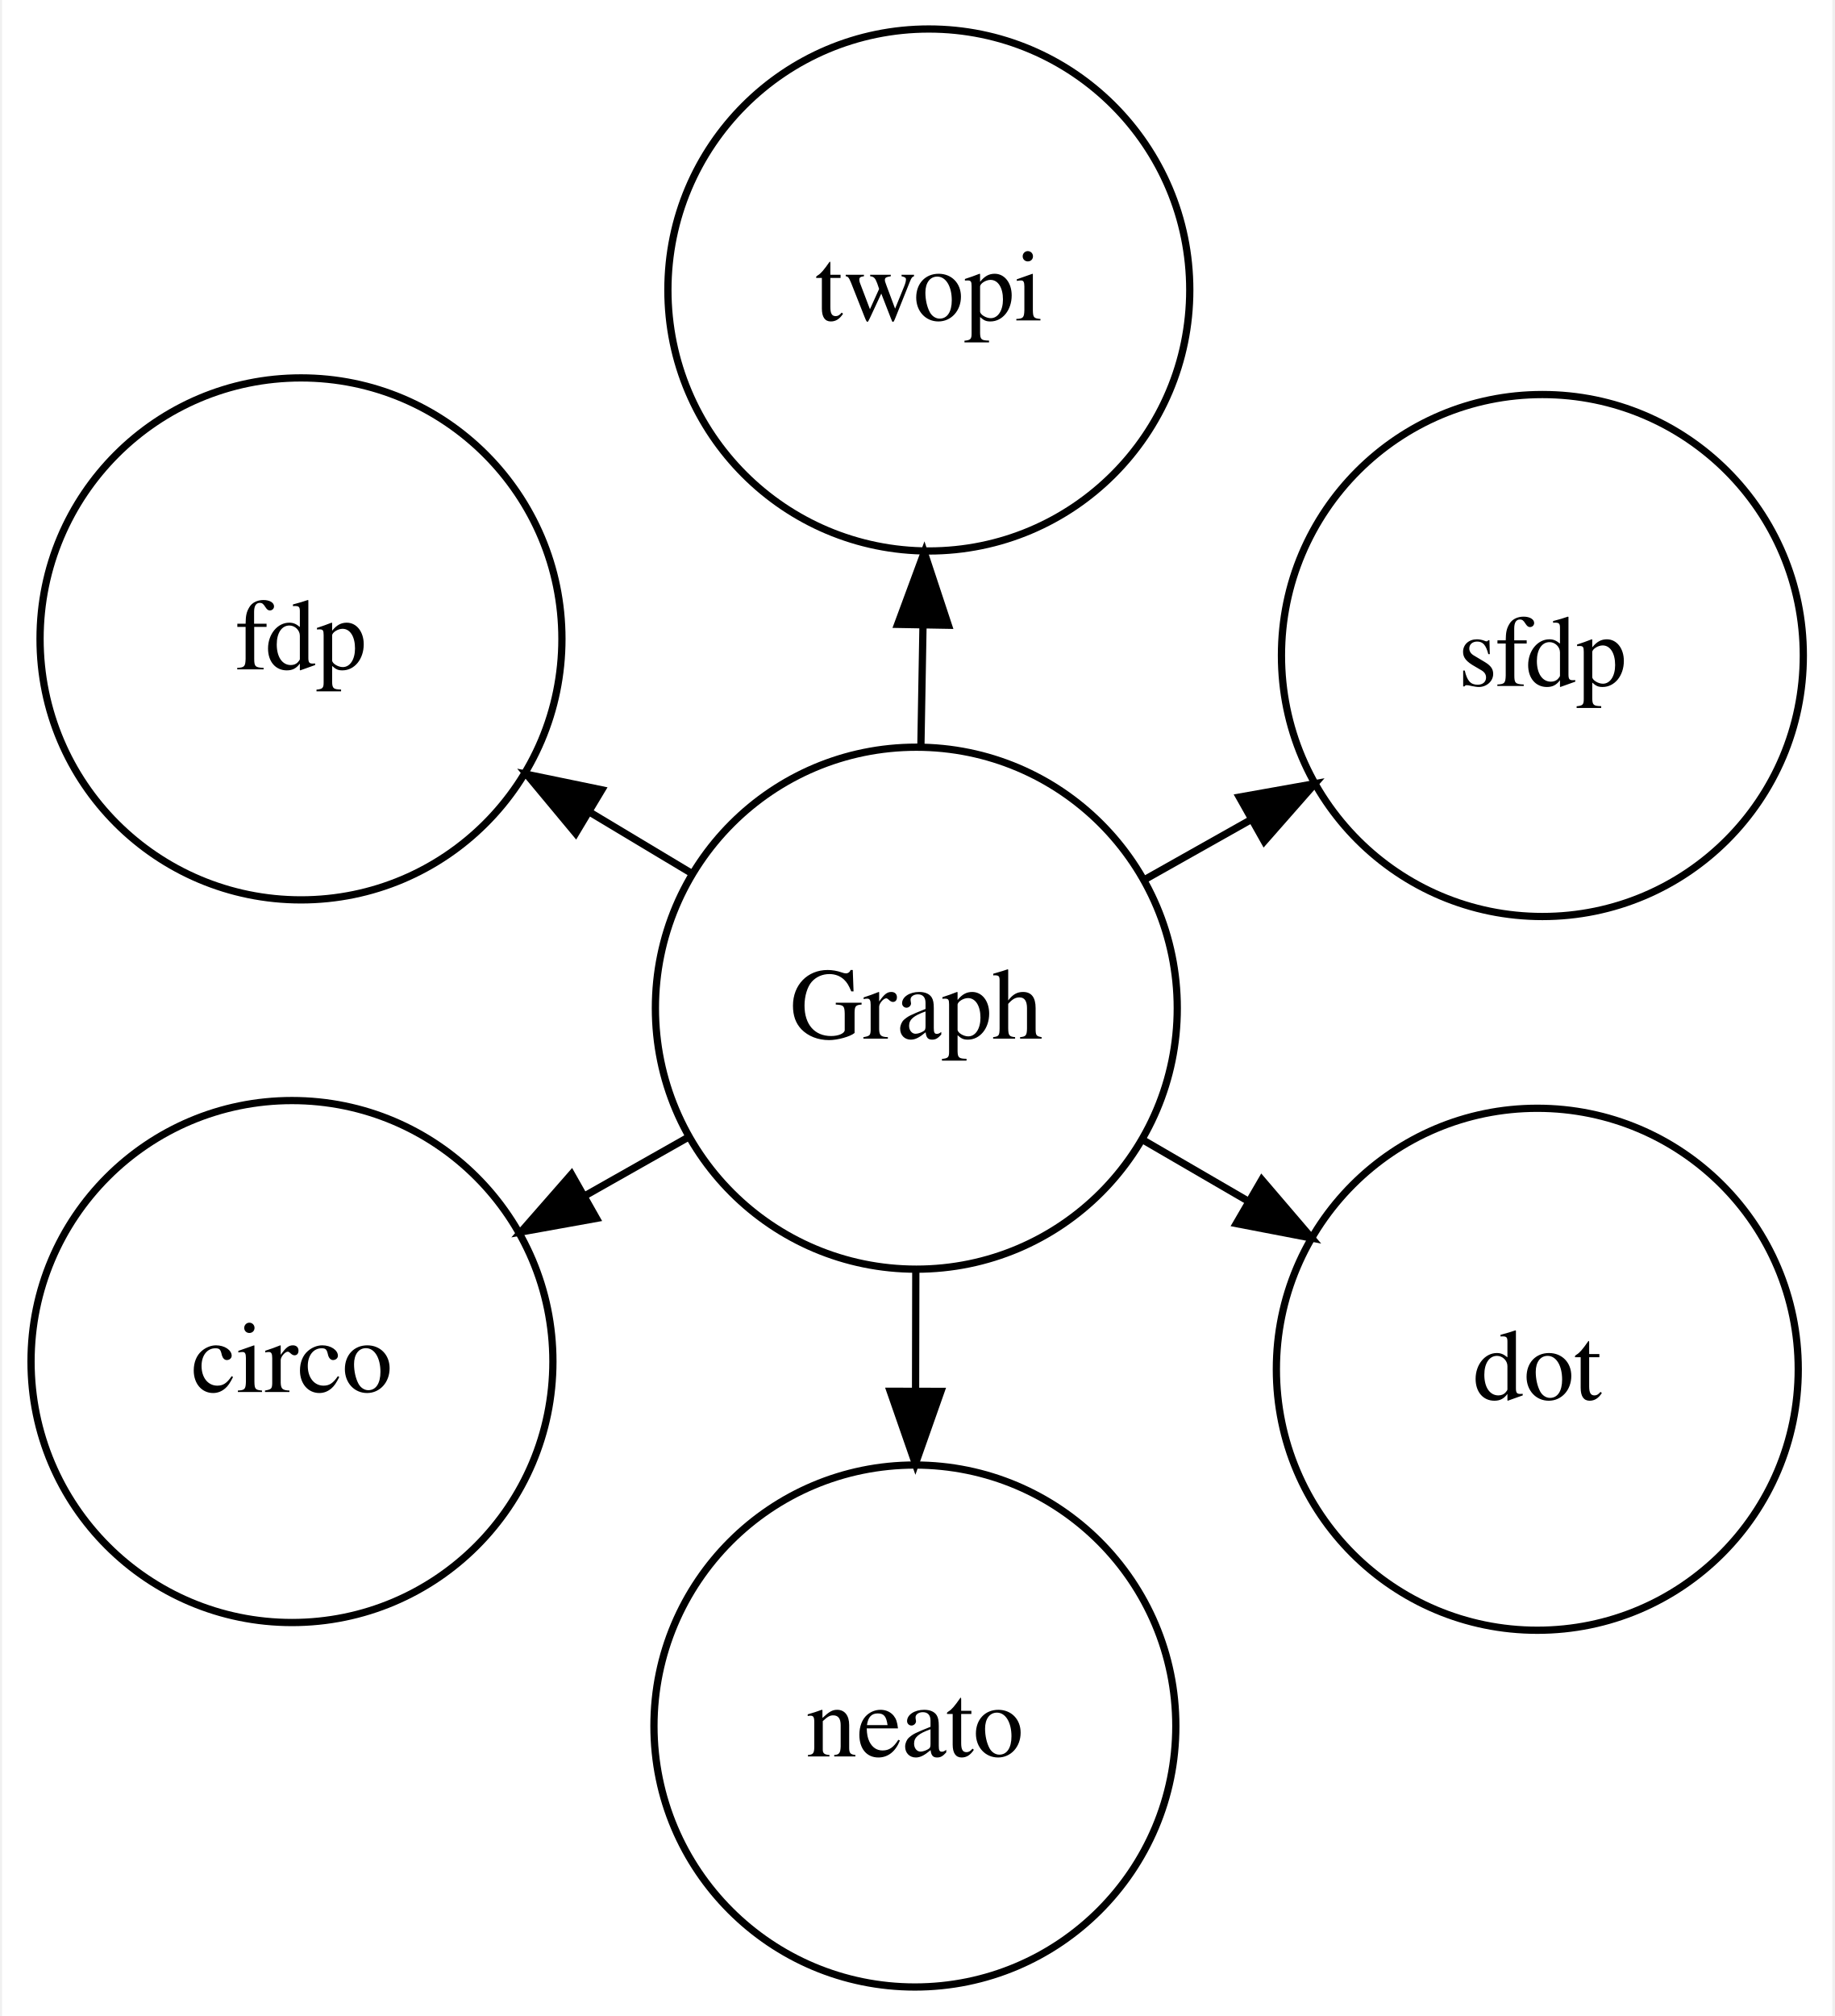
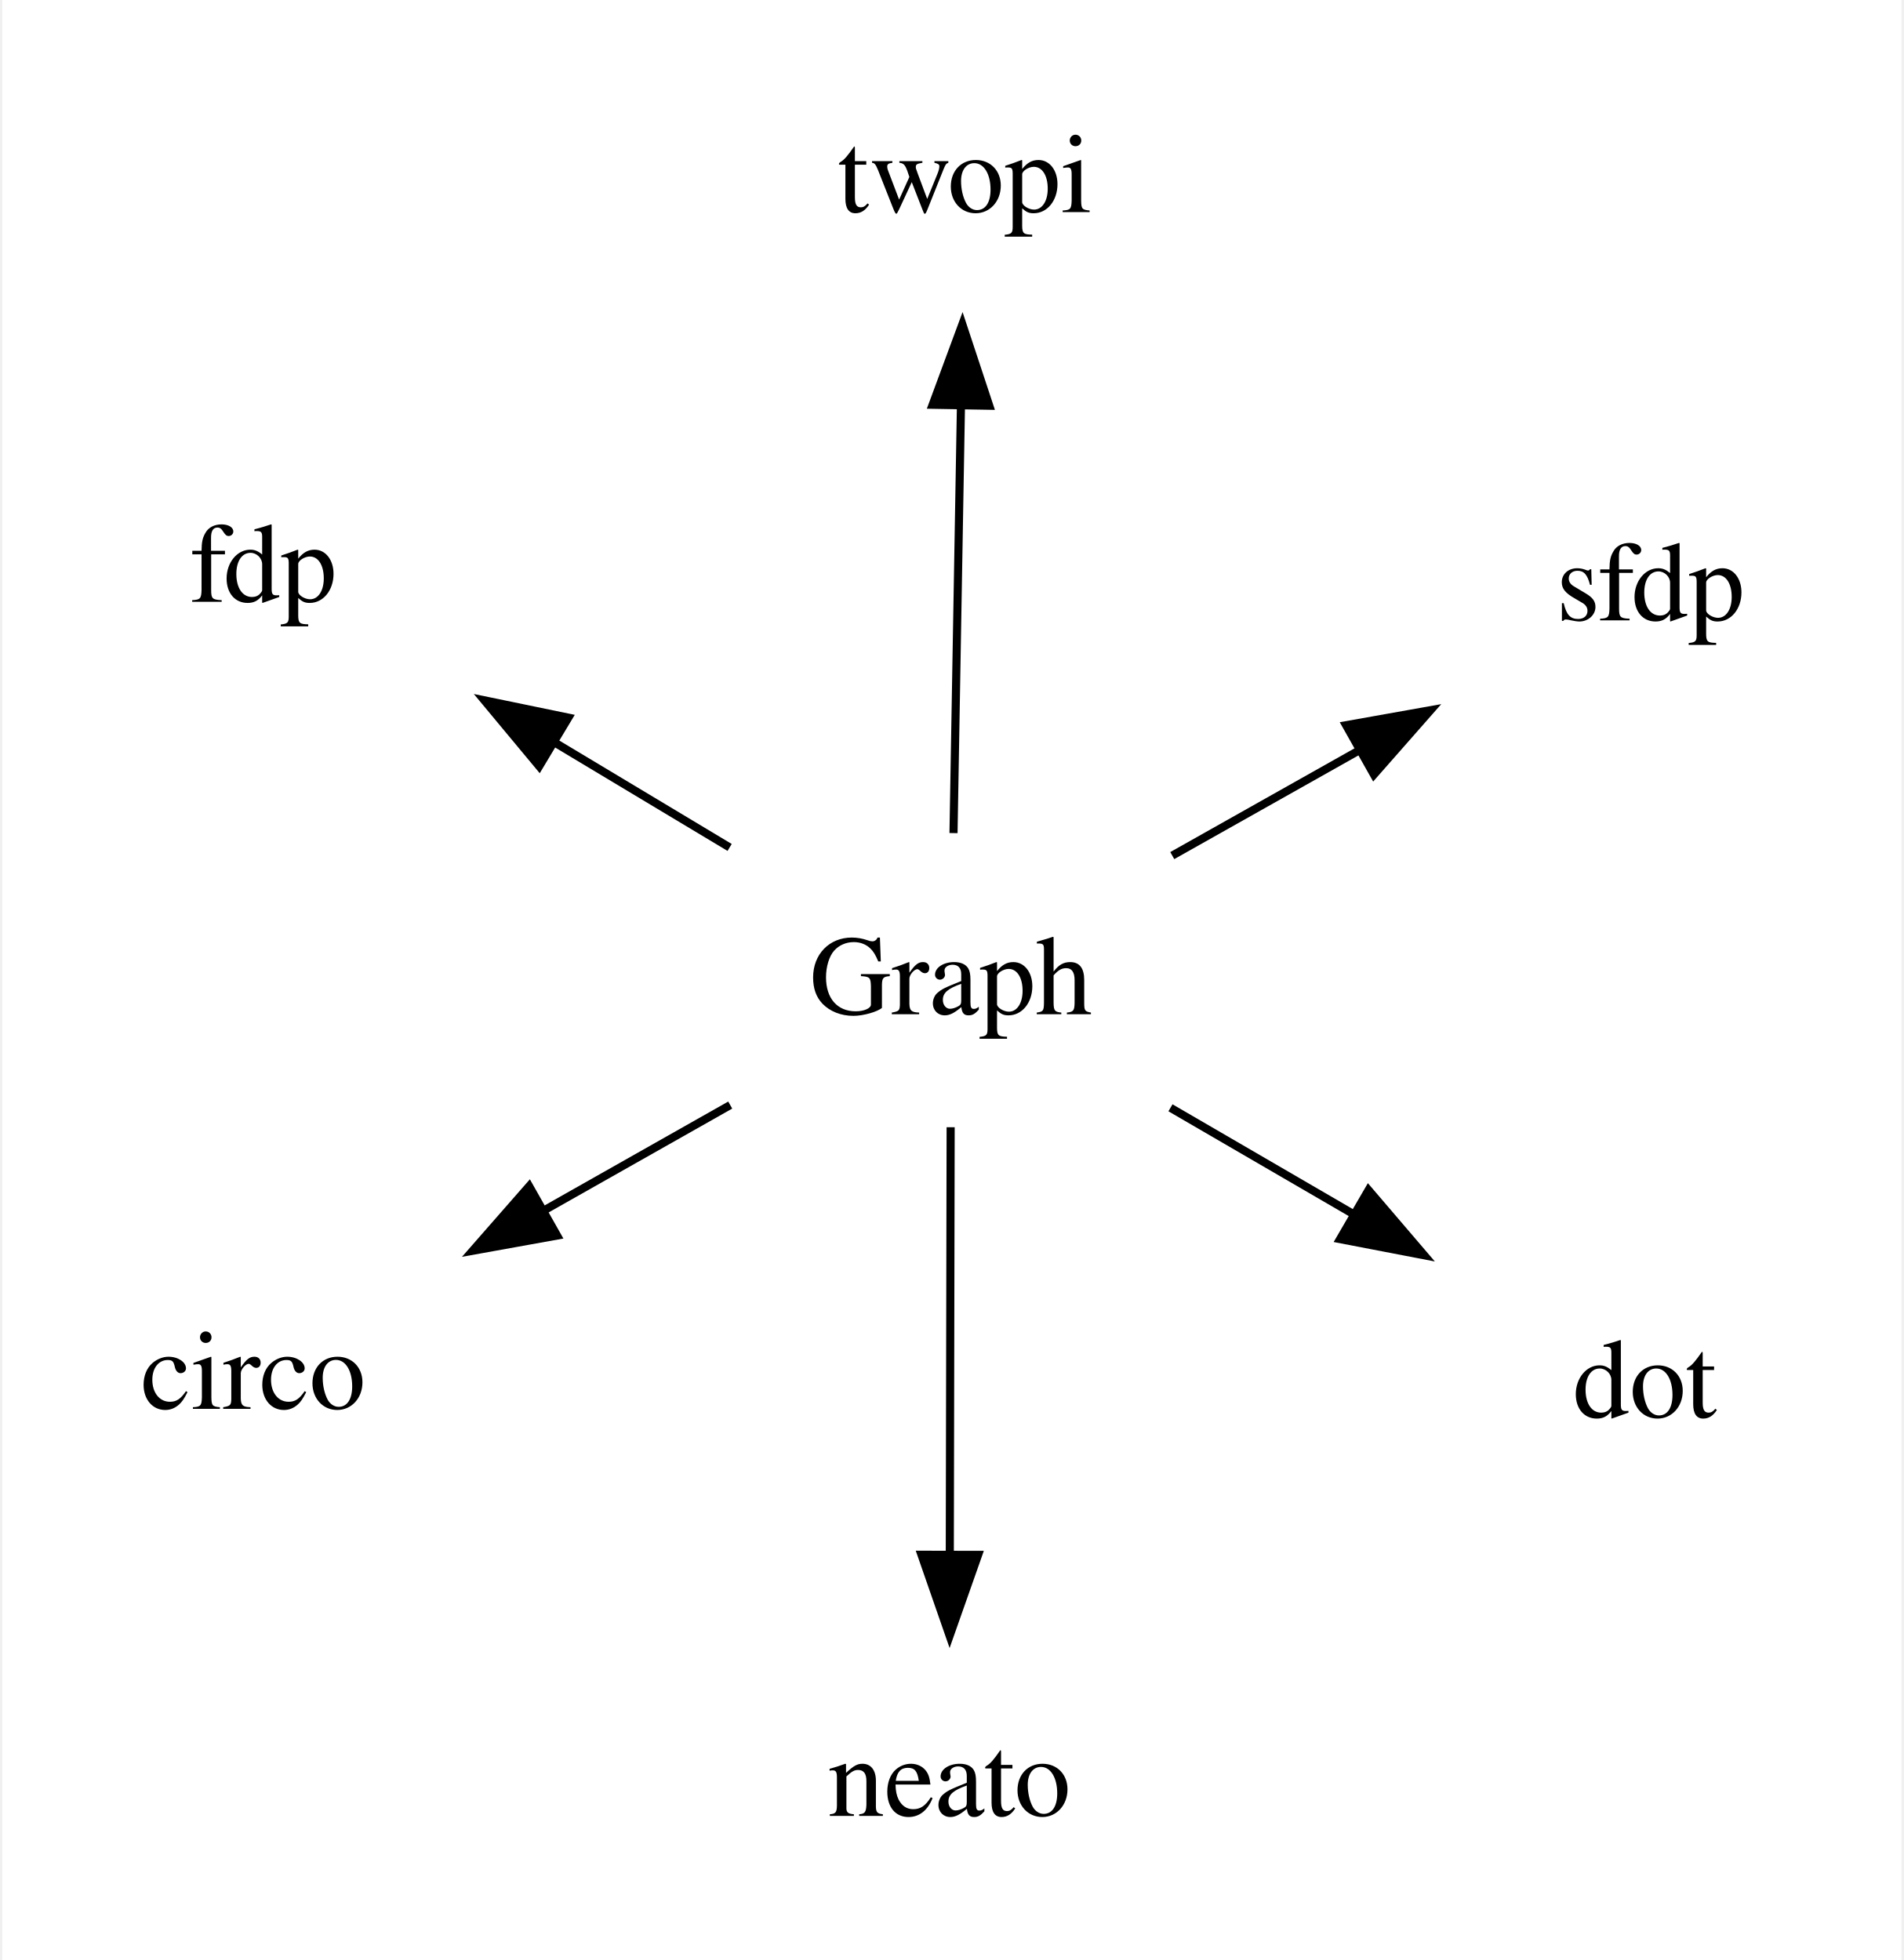
- <svg xmlns="http://www.w3.org/2000/svg" width="253pt" height="278pt" viewBox="0.00 0.00 252.51 278.08">
-   <g id="graph0" class="graph" transform="scale(1 1) rotate(0) translate(126.502 138.91)">
-     <polygon fill="white" stroke="none" points="-126.502,139.171 -126.502,-138.91 126.011,-138.91 126.011,139.171 -126.502,139.171" />
+ <svg xmlns="http://www.w3.org/2000/svg" width="235pt" height="242pt" viewBox="0.00 0.00 234.51 242.08">
+   <g id="graph0" class="graph" transform="scale(1 1) rotate(0) translate(117.502 120.91)">
+     <polygon fill="white" stroke="none" points="-117.502,121.171 -117.502,-120.91 117.011,-120.91 117.011,121.171 -117.502,121.171" />
    <g id="node1" class="node">
-       <ellipse fill="none" stroke="black" cx="-0.362" cy="0.155" rx="36" ry="36" />
      <text text-anchor="middle" x="-0.362" y="4.355" font-family="Times,serif" font-size="14.00">Graph</text>
    </g>
    <g id="node2" class="node">
-       <ellipse fill="none" stroke="black" cx="85.31" cy="49.961" rx="36" ry="36" />
      <text text-anchor="middle" x="85.31" y="54.161" font-family="Times,serif" font-size="14.00">dot</text>
    </g>
    <g id="edge1" class="edge">
-       <path fill="none" stroke="black" d="M31.052,18.418C35.65,21.091 40.438,23.874 45.181,26.631" />
-       <polygon fill="black" stroke="black" points="47.299,23.815 54.185,31.866 43.781,29.866 47.299,23.815" />
+       <path fill="none" stroke="black" d="M26.745,15.914C33.933,20.092 41.807,24.67 49.385,29.075" />
+       <polygon fill="black" stroke="black" points="51.199,26.082 58.085,34.134 47.681,32.133 51.199,26.082" />
    </g>
    <g id="node3" class="node">
-       <ellipse fill="none" stroke="black" cx="-0.561" cy="99.171" rx="36" ry="36" />
      <text text-anchor="middle" x="-0.561" y="103.371" font-family="Times,serif" font-size="14.00">neato</text>
    </g>
    <g id="edge2" class="edge">
-       <path fill="none" stroke="black" d="M-0.435,36.182C-0.446,41.642 -0.457,47.34 -0.468,52.979" />
-       <polygon fill="black" stroke="black" points="3.032,53.012 -0.488,63.005 -3.968,52.998 3.032,53.012" />
+       <path fill="none" stroke="black" d="M-0.399,18.316C-0.428,32.971 -0.47,53.852 -0.504,70.723" />
+       <polygon fill="black" stroke="black" points="2.995,71.132 -0.525,81.125 -4.005,71.118 2.995,71.132" />
    </g>
    <g id="node4" class="node">
-       <ellipse fill="none" stroke="black" cx="-85.258" cy="-50.783" rx="36" ry="36" />
      <text text-anchor="middle" x="-85.258" y="-46.583" font-family="Times,serif" font-size="14.00">fdp</text>
    </g>
    <g id="edge3" class="edge">
-       <path fill="none" stroke="black" d="M-31.492,-18.523C-35.991,-21.223 -40.672,-24.032 -45.314,-26.816" />
-       <polygon fill="black" stroke="black" points="-47.358,-23.961 -54.132,-32.107 -43.756,-29.963 -47.358,-23.961" />
+       <path fill="none" stroke="black" d="M-27.691,-16.243C-34.508,-20.333 -41.922,-24.781 -49.092,-29.084" />
+       <polygon fill="black" stroke="black" points="-51.206,-26.27 -57.98,-34.416 -47.605,-32.273 -51.206,-26.27" />
    </g>
    <g id="node5" class="node">
-       <ellipse fill="none" stroke="black" cx="86.011" cy="-48.489" rx="36" ry="36" />
      <text text-anchor="middle" x="86.011" y="-44.289" font-family="Times,serif" font-size="14.00">sfdp</text>
    </g>
    <g id="edge4" class="edge">
-       <path fill="none" stroke="black" d="M31.309,-17.682C35.945,-20.293 40.772,-23.011 45.553,-25.704" />
-       <polygon fill="black" stroke="black" points="44.201,-28.959 54.632,-30.817 47.636,-22.86 44.201,-28.959" />
+       <path fill="none" stroke="black" d="M26.967,-15.236C34.284,-19.358 42.307,-23.876 50.016,-28.218" />
+       <polygon fill="black" stroke="black" points="48.429,-31.34 58.86,-33.198 51.864,-25.241 48.429,-31.34" />
    </g>
    <g id="node6" class="node">
-       <ellipse fill="none" stroke="black" cx="1.362" cy="-98.91" rx="36" ry="36" />
      <text text-anchor="middle" x="1.362" y="-94.71" font-family="Times,serif" font-size="14.00">twopi</text>
    </g>
    <g id="edge5" class="edge">
-       <path fill="none" stroke="black" d="M0.265,-35.89C0.36,-41.353 0.459,-47.053 0.558,-52.696" />
-       <polygon fill="black" stroke="black" points="-2.941,-52.789 0.732,-62.726 4.057,-52.667 -2.941,-52.789" />
+       <path fill="none" stroke="black" d="M-0.046,-18.015C0.209,-32.678 0.573,-53.569 0.867,-70.449" />
+       <polygon fill="black" stroke="black" points="-2.626,-70.918 1.048,-80.855 4.373,-70.796 -2.626,-70.918" />
    </g>
    <g id="node7" class="node">
-       <ellipse fill="none" stroke="black" cx="-86.502" cy="48.896" rx="36" ry="36" />
      <text text-anchor="middle" x="-86.502" y="53.096" font-family="Times,serif" font-size="14.00">circo</text>
    </g>
    <g id="edge6" class="edge">
-       <path fill="none" stroke="black" d="M-31.948,18.027C-36.513,20.61 -41.263,23.298 -45.972,25.963" />
-       <polygon fill="black" stroke="black" points="-44.492,29.147 -54.919,31.025 -47.94,23.054 -44.492,29.147" />
+       <path fill="none" stroke="black" d="M-27.617,15.577C-34.915,19.706 -42.917,24.233 -50.604,28.584" />
+       <polygon fill="black" stroke="black" points="-48.997,31.695 -59.424,33.574 -52.444,25.603 -48.997,31.695" />
    </g>
  </g>
</svg>
